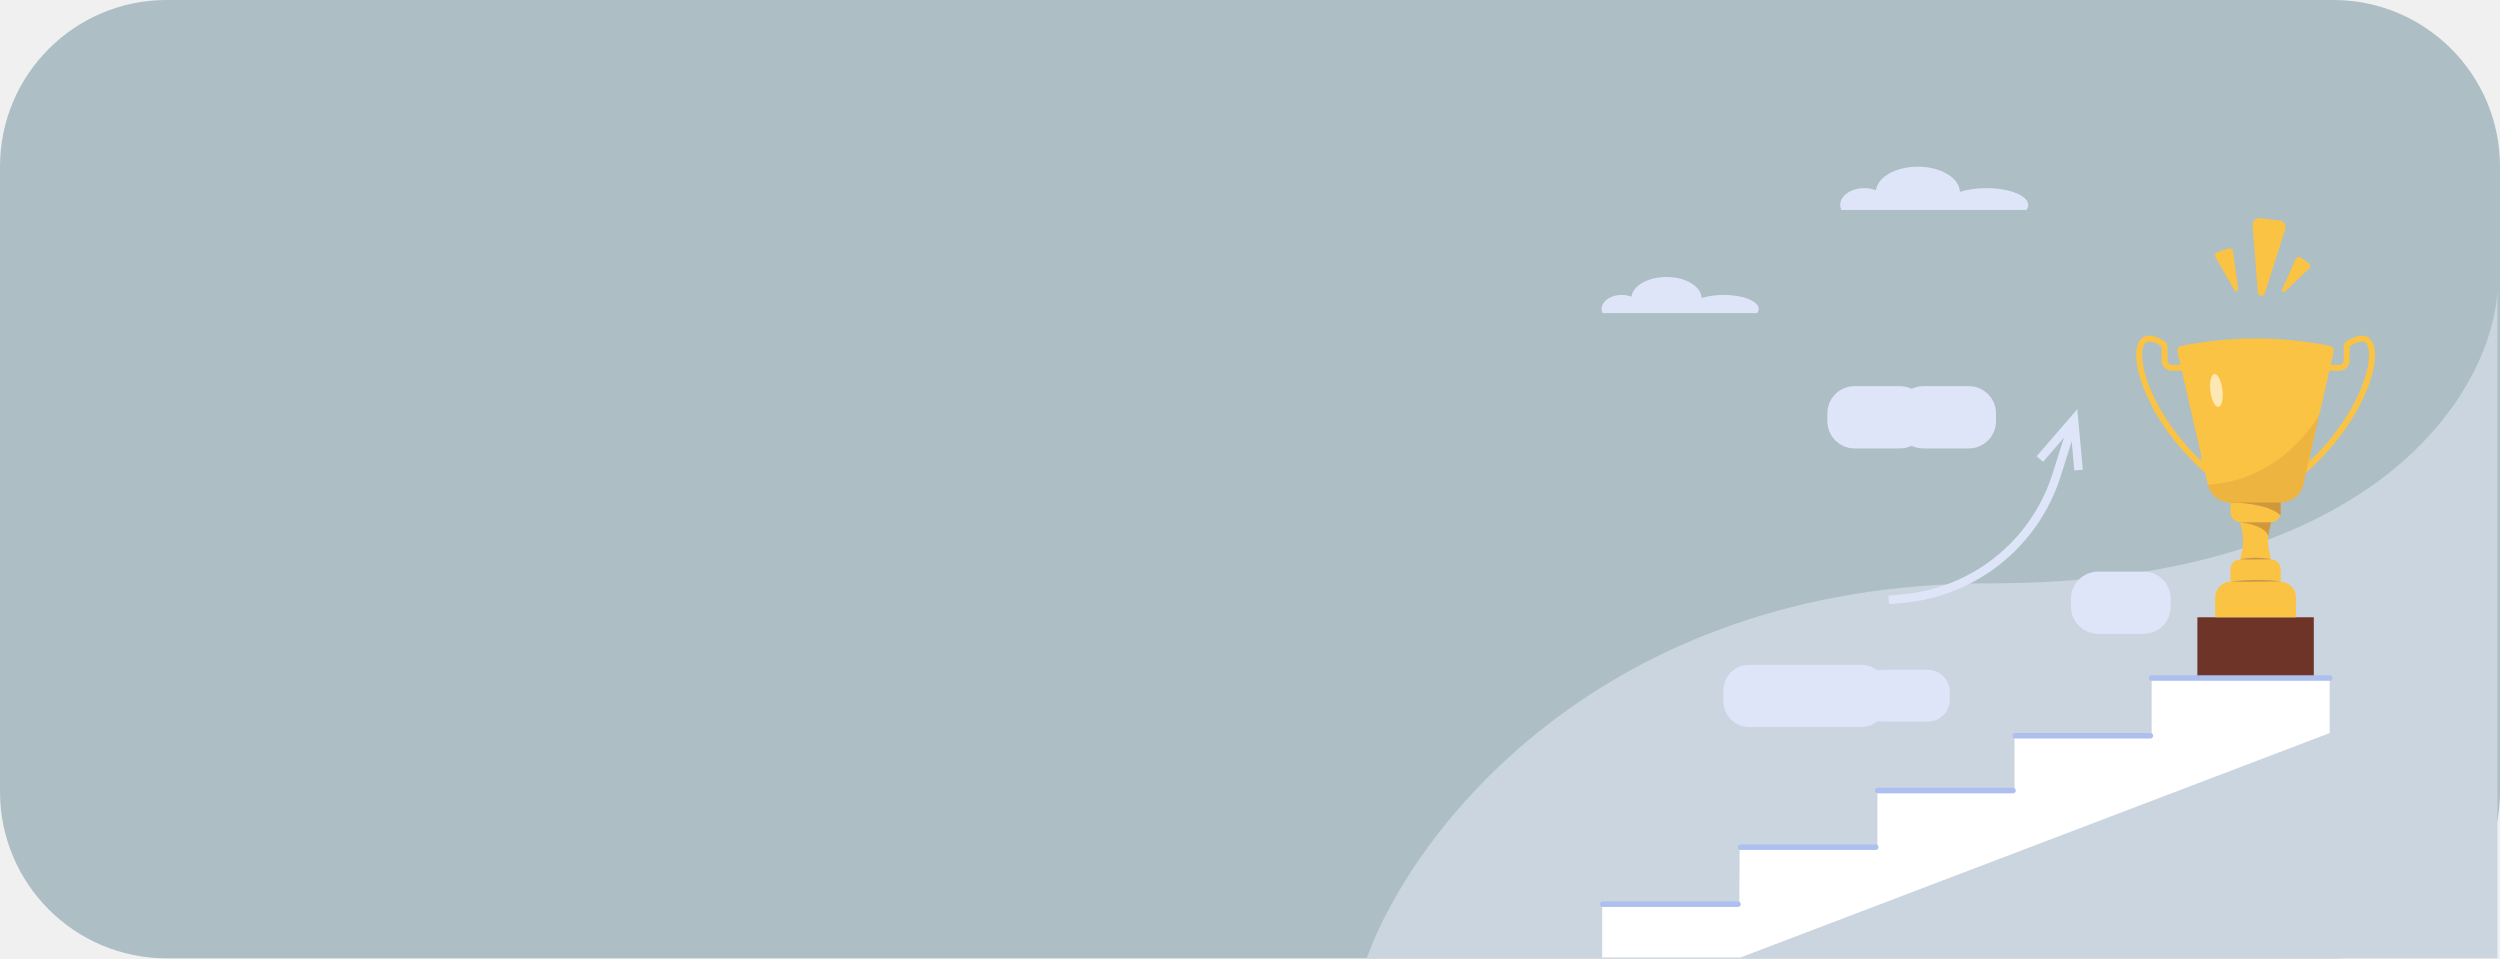
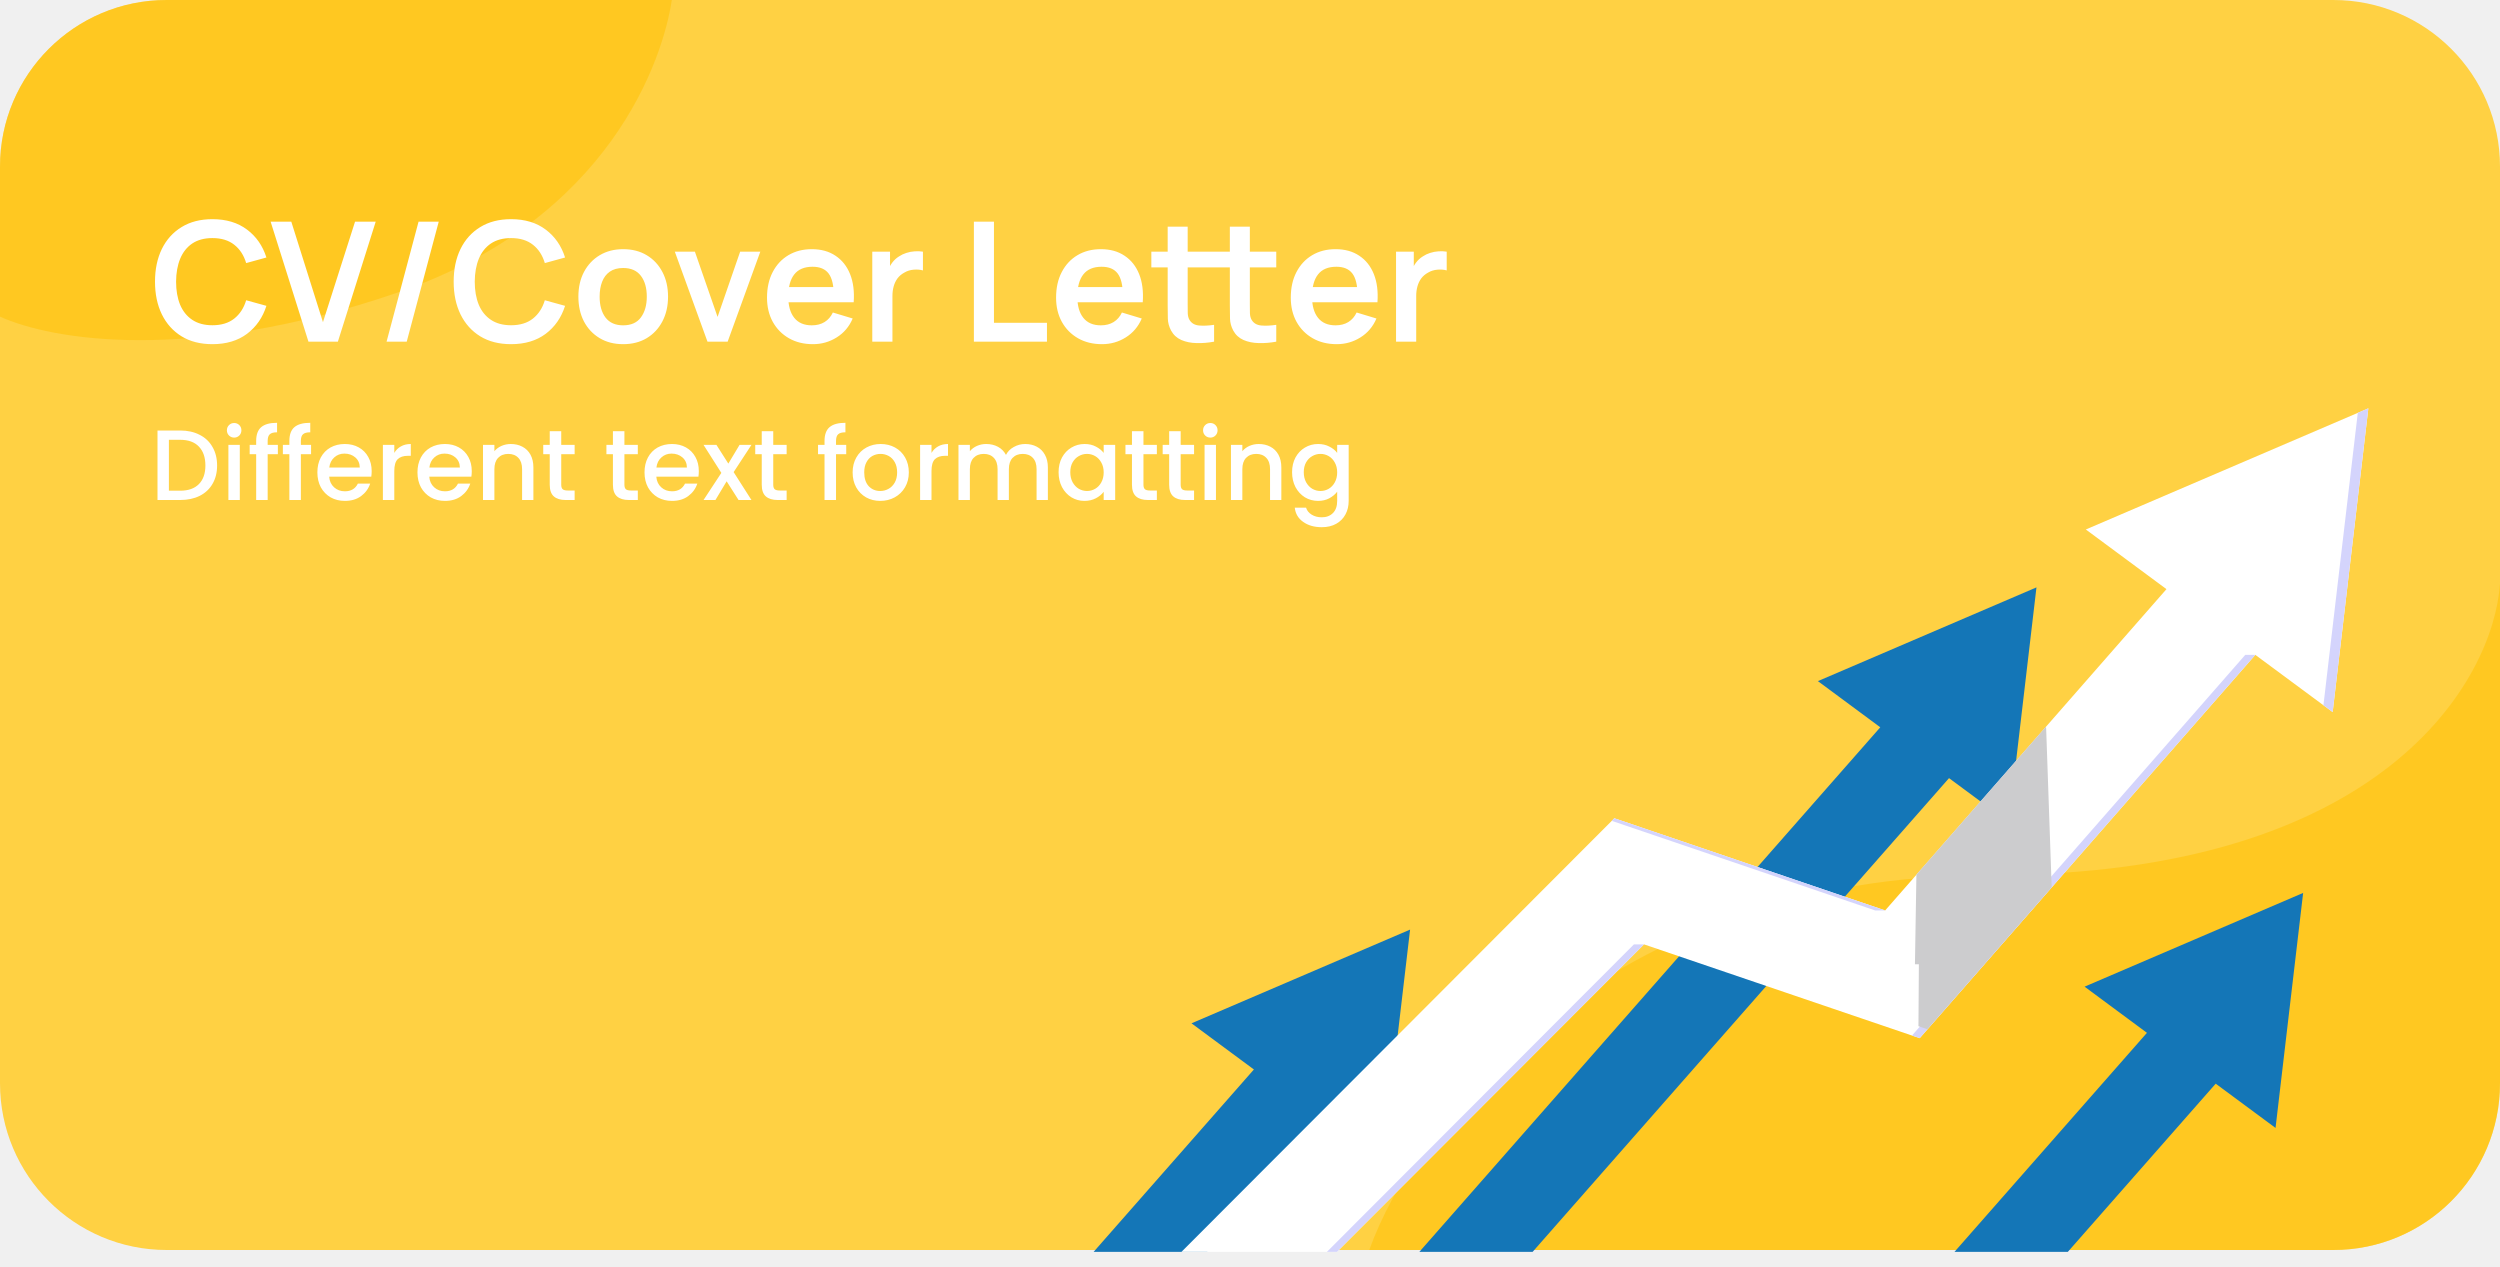
- <svg xmlns="http://www.w3.org/2000/svg" width="300" height="115" viewBox="0 0 300 115" fill="none">
-   <rect width="300" height="115" rx="20" fill="#ADBEC4" />
-   <path d="M238.769 70C191.877 70 169.385 100 164 115H299.692V35C298.923 46.667 285.662 70 238.769 70Z" fill="#CAD5E0" />
-   <path d="M223.34 84.745H209.893C209.56 84.745 209.291 84.476 209.291 84.143V82.874C209.291 82.541 209.56 82.272 209.893 82.272H223.34C223.673 82.272 223.943 82.541 223.943 82.874V84.143C223.942 84.476 223.673 84.745 223.34 84.745Z" stroke="#DEE5F8" stroke-width="5" stroke-miterlimit="10" />
-   <path d="M231.352 84.72H225.878C225.462 84.72 225.125 84.382 225.125 83.966V82.999C225.125 82.583 225.462 82.246 225.878 82.246H231.352C231.768 82.246 232.106 82.583 232.106 82.999V83.966C232.106 84.382 231.768 84.72 231.352 84.72Z" stroke="#DEE5F8" stroke-width="3.75" stroke-miterlimit="10" />
-   <path d="M228.009 51.312H222.536C222.119 51.312 221.782 50.974 221.782 50.558V49.592C221.782 49.175 222.119 48.838 222.536 48.838H228.009C228.425 48.838 228.763 49.175 228.763 49.592V50.558C228.762 50.974 228.425 51.312 228.009 51.312Z" stroke="#DEE5F8" stroke-width="5" stroke-miterlimit="10" />
-   <path d="M236.266 51.312H230.793C230.376 51.312 230.039 50.974 230.039 50.558V49.592C230.039 49.175 230.376 48.838 230.793 48.838H236.266C236.683 48.838 237.02 49.175 237.02 49.592V50.558C237.02 50.974 236.683 51.312 236.266 51.312Z" stroke="#DEE5F8" stroke-width="5" stroke-miterlimit="10" />
-   <path d="M257.236 73.564H251.763C251.347 73.564 251.009 73.226 251.009 72.81V71.843C251.009 71.427 251.347 71.089 251.763 71.089H257.236C257.653 71.089 257.99 71.427 257.99 71.843V72.81C257.99 73.226 257.653 73.564 257.236 73.564Z" stroke="#DEE5F8" stroke-width="5" stroke-miterlimit="10" />
-   <path d="M283.443 40.274V40.986C283.683 40.986 283.951 41.051 284.132 41.533C284.329 42.062 284.339 42.897 284.158 43.885C283.955 44.996 283.517 46.279 282.893 47.593C281.607 50.303 279.607 53.009 277.188 55.333L276.829 47.416L278.941 44.491H280.722C281.4 44.491 281.951 43.94 281.951 43.263V41.595C281.961 41.579 282.005 41.522 282.142 41.442C282.79 41.066 283.207 40.987 283.444 40.987L283.443 40.274ZM283.442 40.274C282.986 40.274 282.432 40.448 281.782 40.825C281.484 40.998 281.236 41.242 281.236 41.587V43.262C281.236 43.547 281.005 43.778 280.72 43.778H278.575L276.104 47.2L276.543 56.886C284.843 49.683 286.795 40.274 283.442 40.274Z" fill="#FBC343" />
-   <path d="M257.9 40.274V40.986C258.137 40.986 258.554 41.065 259.202 41.441C259.338 41.52 259.382 41.578 259.393 41.594V43.262C259.393 43.939 259.944 44.49 260.622 44.49H262.402L264.514 47.415L264.156 55.332C261.737 53.008 259.737 50.302 258.45 47.592C257.826 46.278 257.389 44.995 257.185 43.884C257.004 42.897 257.014 42.062 257.211 41.532C257.391 41.05 257.661 40.986 257.9 40.986V40.274M257.9 40.274C254.548 40.274 256.499 49.683 264.798 56.885L265.237 47.199L262.766 43.777H260.621C260.336 43.777 260.105 43.546 260.105 43.261V41.586C260.105 41.242 259.857 40.998 259.559 40.825C258.91 40.448 258.356 40.274 257.9 40.274Z" fill="#FBC343" />
-   <path d="M277.657 74.073H263.686V81.323H277.657V74.073Z" fill="#6F3428" />
-   <path d="M275.518 74.073H265.824V71.708C265.824 70.651 266.681 69.795 267.737 69.795H273.605C274.662 69.795 275.518 70.651 275.518 71.708V74.073H275.518Z" fill="#FBC343" />
-   <path d="M273.689 69.794H267.654V68.322C267.654 67.664 268.187 67.131 268.845 67.131H272.498C273.156 67.131 273.689 67.664 273.689 68.322V69.794Z" fill="#FBC343" />
-   <path d="M272.355 66.386L272.543 67.131H268.8L268.987 66.386C269.236 65.397 269.236 64.399 268.987 63.41L268.8 62.664H272.543L272.355 63.41C272.273 63.736 272.218 64.062 272.191 64.39C272.133 65.056 272.188 65.723 272.355 66.386Z" fill="#FBC343" />
-   <path opacity="0.3" d="M272.543 62.665L272.355 63.41C272.273 63.736 272.218 64.063 272.191 64.391C271.986 63.027 268.8 62.665 268.8 62.665H272.543V62.665Z" fill="#6F3428" />
-   <path d="M273.689 60.002V61.474C273.689 61.595 273.671 61.712 273.637 61.823C273.489 62.31 273.034 62.665 272.497 62.665H268.844C268.187 62.665 267.653 62.133 267.653 61.474V60.002H273.689Z" fill="#FBC343" />
-   <path opacity="0.3" d="M273.689 60.002V61.474C273.689 61.595 273.671 61.712 273.637 61.823C272.026 60.342 267.933 60.298 267.653 60.296V60.002H273.689Z" fill="#6F3428" />
-   <path d="M280.044 42.214L278.314 49.768L276.394 58.152C276.107 59.407 274.99 60.296 273.703 60.296H267.638C266.356 60.296 265.243 59.413 264.95 58.164C264.948 58.16 264.948 58.157 264.947 58.152L261.297 42.214C261.223 41.889 261.429 41.565 261.757 41.501C267.699 40.326 273.642 40.326 279.583 41.501C279.912 41.564 280.118 41.888 280.044 42.214Z" fill="#FBC343" />
-   <path opacity="0.6" d="M266.695 46.764C266.828 47.853 266.61 48.775 266.209 48.824C265.808 48.873 265.376 48.03 265.243 46.942C265.11 45.853 265.328 44.931 265.729 44.882C266.13 44.833 266.562 45.676 266.695 46.764Z" fill="white" />
-   <path opacity="0.1" d="M278.314 49.767L276.394 58.151C276.108 59.407 274.991 60.296 273.704 60.296H267.638C266.356 60.296 265.244 59.413 264.95 58.164C271.617 57.743 276.051 53.517 278.314 49.767Z" fill="#6F3428" />
-   <g opacity="0.3">
-     <path d="M268.8 67.131C269.107 67.054 269.418 67.008 269.731 66.975C270.044 66.941 270.357 66.927 270.671 66.922C271.298 66.92 271.933 66.963 272.543 67.131C272.226 67.139 271.916 67.139 271.605 67.141L270.673 67.15C270.052 67.153 269.431 67.162 268.8 67.131Z" fill="#6F3428" />
-   </g>
-   <g opacity="0.3">
-     <path d="M267.653 69.794C268.655 69.658 269.663 69.606 270.67 69.59C271.174 69.585 271.679 69.59 272.183 69.618C272.687 69.643 273.193 69.69 273.688 69.795C273.184 69.778 272.682 69.791 272.18 69.796L270.673 69.817C269.669 69.826 268.663 69.837 267.653 69.794Z" fill="#6F3428" />
-   </g>
-   <path d="M267.959 30.171L268.583 34.668C268.62 34.928 268.27 35.049 268.138 34.821L265.868 30.889C265.729 30.648 265.845 30.341 266.109 30.25L267.376 29.815C267.64 29.724 267.921 29.896 267.959 30.171Z" fill="#FBC343" />
-   <path d="M274.235 27.479L271.778 35.199C271.635 35.646 270.981 35.57 270.945 35.102L270.318 27.025C270.28 26.53 270.704 26.124 271.197 26.181L273.572 26.456C274.066 26.514 274.386 27.006 274.235 27.479Z" fill="#FBC343" />
-   <path d="M277.104 32.208L274.173 35.004C274.003 35.166 273.734 34.975 273.83 34.761L275.495 31.069C275.597 30.843 275.881 30.767 276.084 30.91L277.059 31.601C277.262 31.744 277.284 32.037 277.104 32.208Z" fill="#FBC343" />
-   <path d="M279.562 81.523V87.967L208.866 114.892H192.261V108.694H208.717L208.735 105.28L208.755 101.856H225.285V95.02H241.741V88.355H258.199V81.517L279.562 81.523Z" fill="white" />
-   <path d="M241.563 95.198H225.333C225.152 95.198 225.003 95.049 225.003 94.867C225.003 94.686 225.152 94.537 225.333 94.537H241.563C241.745 94.537 241.894 94.686 241.894 94.867C241.894 95.049 241.745 95.198 241.563 95.198Z" fill="#ACBFEE" />
-   <path d="M258.054 88.621H241.824C241.642 88.621 241.494 88.473 241.494 88.291C241.494 88.11 241.642 87.961 241.824 87.961H258.054C258.236 87.961 258.384 88.11 258.384 88.291C258.384 88.473 258.236 88.621 258.054 88.621Z" fill="#ACBFEE" />
-   <path d="M279.572 81.696H258.169C257.987 81.696 257.839 81.547 257.839 81.366C257.839 81.184 257.987 81.035 258.169 81.035H279.572C279.754 81.035 279.902 81.184 279.902 81.366C279.902 81.547 279.754 81.696 279.572 81.696Z" fill="#ACBFEE" />
-   <path d="M225.094 101.995H208.863C208.682 101.995 208.533 101.847 208.533 101.665C208.533 101.484 208.682 101.335 208.863 101.335H225.094C225.275 101.335 225.424 101.484 225.424 101.665C225.424 101.847 225.275 101.995 225.094 101.995Z" fill="#ACBFEE" />
-   <path d="M208.56 108.832H192.33C192.149 108.832 192 108.683 192 108.502C192 108.32 192.149 108.172 192.33 108.172H208.56C208.742 108.172 208.891 108.32 208.891 108.502C208.891 108.683 208.742 108.832 208.56 108.832Z" fill="#ACBFEE" />
-   <path d="M226.683 72.499L226.593 71.479L228.22 71.335C236.668 70.588 243.773 64.879 246.323 56.79L248.405 50.188L249.381 50.496L247.3 57.098C244.625 65.582 237.171 71.57 228.31 72.355L226.683 72.499Z" fill="#DEE5F8" />
-   <path d="M248.919 56.452L248.474 51.592L245.172 55.42L244.396 54.751L249.274 49.098L249.939 56.358L248.919 56.452Z" fill="#DEE5F8" />
-   <path d="M211.046 37.074C211.046 37.249 210.981 37.417 210.857 37.575H192.301C192.23 37.417 192.192 37.249 192.192 37.074C192.192 36.143 193.274 35.388 194.608 35.388C195.031 35.388 195.429 35.465 195.774 35.598C195.957 34.276 197.768 33.238 199.977 33.238C202.279 33.238 204.15 34.365 204.195 35.766C204.917 35.531 205.84 35.388 206.844 35.388C209.165 35.388 211.046 36.143 211.046 37.074Z" fill="#DEE5F8" />
-   <path d="M243.389 24.592C243.389 24.801 243.31 25.003 243.162 25.191H220.953C220.868 25.003 220.823 24.801 220.823 24.592C220.823 23.478 222.118 22.574 223.715 22.574C224.222 22.574 224.697 22.666 225.111 22.826C225.329 21.243 227.498 20 230.141 20C232.897 20 235.135 21.349 235.189 23.026C236.054 22.744 237.158 22.574 238.36 22.574C241.137 22.574 243.389 23.478 243.389 24.592Z" fill="#DEE5F8" />
+ <svg xmlns="http://www.w3.org/2000/svg" width="300" height="152" viewBox="0 0 300 152" fill="none">
+   <rect width="300" height="150" rx="20" fill="#FFD143" />
+   <path opacity="0.5" fill-rule="evenodd" clip-rule="evenodd" d="M80.619 0C79.598 6.91 73.345 26.34 47.583 35.154C22.589 43.705 6.123 40.764 -5.79686e-05 38L-6.70506e-05 20C-6.70511e-05 19.994 -5.94221e-05 19.988 -5.94226e-05 19.982C0.009 8.945 8.96 6.78666e-06 20 5.7411e-06L80.619 0Z" fill="#FFC000" />
+   <path opacity="0.5" fill-rule="evenodd" clip-rule="evenodd" d="M164.308 150H280C291.037 150 299.986 141.059 300 130.025C300 130.017 300 130.008 300 130L300 70C299.231 81.667 285.969 105 239.077 105C192.185 105 169.692 135 164.308 150Z" fill="#FFC000" />
+   <path d="M25.49 41.3C24.05 41.3 22.817 40.987 21.79 40.36C20.763 39.727 19.973 38.847 19.42 37.72C18.873 36.593 18.6 35.287 18.6 33.8C18.6 32.313 18.873 31.007 19.42 29.88C19.973 28.753 20.763 27.877 21.79 27.25C22.817 26.617 24.05 26.3 25.49 26.3C27.15 26.3 28.533 26.717 29.64 27.55C30.747 28.377 31.523 29.493 31.97 30.9L29.54 31.57C29.26 30.63 28.783 29.897 28.11 29.37C27.437 28.837 26.563 28.57 25.49 28.57C24.523 28.57 23.717 28.787 23.07 29.22C22.43 29.653 21.947 30.263 21.62 31.05C21.3 31.83 21.137 32.747 21.13 33.8C21.13 34.853 21.29 35.773 21.61 36.56C21.937 37.34 22.423 37.947 23.07 38.38C23.717 38.813 24.523 39.03 25.49 39.03C26.563 39.03 27.437 38.763 28.11 38.23C28.783 37.697 29.26 36.963 29.54 36.03L31.97 36.7C31.523 38.107 30.747 39.227 29.64 40.06C28.533 40.887 27.15 41.3 25.49 41.3ZM37.015 41L32.475 26.6H34.955L38.755 38.66L42.605 26.6H45.085L40.545 41H37.015ZM50.227 26.6H52.648L48.807 41H46.388L50.227 26.6ZM61.33 41.3C59.89 41.3 58.657 40.987 57.63 40.36C56.603 39.727 55.813 38.847 55.26 37.72C54.713 36.593 54.44 35.287 54.44 33.8C54.44 32.313 54.713 31.007 55.26 29.88C55.813 28.753 56.603 27.877 57.63 27.25C58.657 26.617 59.89 26.3 61.33 26.3C62.99 26.3 64.373 26.717 65.48 27.55C66.587 28.377 67.363 29.493 67.81 30.9L65.38 31.57C65.1 30.63 64.623 29.897 63.95 29.37C63.276 28.837 62.403 28.57 61.33 28.57C60.363 28.57 59.556 28.787 58.91 29.22C58.27 29.653 57.786 30.263 57.46 31.05C57.14 31.83 56.977 32.747 56.97 33.8C56.97 34.853 57.13 35.773 57.45 36.56C57.776 37.34 58.263 37.947 58.91 38.38C59.556 38.813 60.363 39.03 61.33 39.03C62.403 39.03 63.276 38.763 63.95 38.23C64.623 37.697 65.1 36.963 65.38 36.03L67.81 36.7C67.363 38.107 66.587 39.227 65.48 40.06C64.373 40.887 62.99 41.3 61.33 41.3ZM74.775 41.3C73.695 41.3 72.752 41.057 71.945 40.57C71.139 40.083 70.512 39.413 70.066 38.56C69.626 37.7 69.406 36.713 69.406 35.6C69.406 34.467 69.632 33.473 70.085 32.62C70.539 31.767 71.169 31.1 71.975 30.62C72.782 30.14 73.716 29.9 74.775 29.9C75.862 29.9 76.809 30.143 77.615 30.63C78.422 31.117 79.049 31.79 79.496 32.65C79.942 33.503 80.165 34.487 80.165 35.6C80.165 36.72 79.939 37.71 79.486 38.57C79.039 39.423 78.412 40.093 77.606 40.58C76.799 41.06 75.856 41.3 74.775 41.3ZM74.775 39.04C75.736 39.04 76.449 38.72 76.915 38.08C77.382 37.44 77.615 36.613 77.615 35.6C77.615 34.553 77.379 33.72 76.906 33.1C76.432 32.473 75.722 32.16 74.775 32.16C74.129 32.16 73.596 32.307 73.175 32.6C72.762 32.887 72.456 33.29 72.255 33.81C72.055 34.323 71.956 34.92 71.956 35.6C71.956 36.647 72.192 37.483 72.665 38.11C73.145 38.73 73.849 39.04 74.775 39.04ZM84.898 41L80.978 30.2H83.388L86.108 38.03L88.818 30.2H91.238L87.318 41H84.898ZM97.552 41.3C96.459 41.3 95.499 41.063 94.672 40.59C93.846 40.117 93.199 39.46 92.732 38.62C92.272 37.78 92.042 36.813 92.042 35.72C92.042 34.54 92.269 33.517 92.722 32.65C93.175 31.777 93.805 31.1 94.612 30.62C95.419 30.14 96.352 29.9 97.412 29.9C98.532 29.9 99.482 30.163 100.262 30.69C101.049 31.21 101.632 31.947 102.012 32.9C102.392 33.853 102.536 34.977 102.442 36.27H100.052V35.39C100.046 34.217 99.839 33.36 99.432 32.82C99.025 32.28 98.385 32.01 97.512 32.01C96.525 32.01 95.792 32.317 95.312 32.93C94.832 33.537 94.592 34.427 94.592 35.6C94.592 36.693 94.832 37.54 95.312 38.14C95.792 38.74 96.492 39.04 97.412 39.04C98.005 39.04 98.516 38.91 98.942 38.65C99.376 38.383 99.709 38 99.942 37.5L102.322 38.22C101.909 39.193 101.269 39.95 100.402 40.49C99.542 41.03 98.592 41.3 97.552 41.3ZM93.832 36.27V34.45H101.262V36.27H93.832ZM104.673 41V30.2H106.803V32.83L106.543 32.49C106.677 32.13 106.853 31.803 107.073 31.51C107.3 31.21 107.57 30.963 107.883 30.77C108.15 30.59 108.443 30.45 108.763 30.35C109.09 30.243 109.423 30.18 109.763 30.16C110.103 30.133 110.433 30.147 110.753 30.2V32.45C110.433 32.357 110.063 32.327 109.643 32.36C109.23 32.393 108.857 32.51 108.523 32.71C108.19 32.89 107.917 33.12 107.703 33.4C107.497 33.68 107.343 34 107.243 34.36C107.143 34.713 107.093 35.097 107.093 35.51V41H104.673ZM116.866 41V26.6H119.276V38.74H125.636V41H116.866ZM132.24 41.3C131.146 41.3 130.186 41.063 129.36 40.59C128.533 40.117 127.886 39.46 127.42 38.62C126.96 37.78 126.73 36.813 126.73 35.72C126.73 34.54 126.956 33.517 127.41 32.65C127.863 31.777 128.493 31.1 129.3 30.62C130.106 30.14 131.04 29.9 132.1 29.9C133.22 29.9 134.17 30.163 134.95 30.69C135.736 31.21 136.32 31.947 136.7 32.9C137.08 33.853 137.223 34.977 137.13 36.27H134.74V35.39C134.733 34.217 134.526 33.36 134.12 32.82C133.713 32.28 133.073 32.01 132.2 32.01C131.213 32.01 130.48 32.317 130 32.93C129.52 33.537 129.28 34.427 129.28 35.6C129.28 36.693 129.52 37.54 130 38.14C130.48 38.74 131.18 39.04 132.1 39.04C132.693 39.04 133.203 38.91 133.63 38.65C134.063 38.383 134.396 38 134.63 37.5L137.01 38.22C136.596 39.193 135.956 39.95 135.09 40.49C134.23 41.03 133.28 41.3 132.24 41.3ZM128.52 36.27V34.45H135.95V36.27H128.52ZM145.691 41C144.978 41.133 144.278 41.19 143.591 41.17C142.911 41.157 142.301 41.033 141.761 40.8C141.221 40.56 140.811 40.183 140.531 39.67C140.284 39.203 140.154 38.727 140.141 38.24C140.128 37.753 140.121 37.203 140.121 36.59V27.2H142.521V36.45C142.521 36.883 142.524 37.263 142.531 37.59C142.544 37.917 142.614 38.183 142.741 38.39C142.981 38.79 143.364 39.013 143.891 39.06C144.418 39.107 145.018 39.08 145.691 38.98V41ZM138.161 32.09V30.2H145.691V32.09H138.161ZM153.151 41C152.438 41.133 151.738 41.19 151.051 41.17C150.371 41.157 149.761 41.033 149.221 40.8C148.681 40.56 148.271 40.183 147.991 39.67C147.744 39.203 147.614 38.727 147.601 38.24C147.588 37.753 147.581 37.203 147.581 36.59V27.2H149.981V36.45C149.981 36.883 149.984 37.263 149.991 37.59C150.004 37.917 150.074 38.183 150.201 38.39C150.441 38.79 150.824 39.013 151.351 39.06C151.878 39.107 152.478 39.08 153.151 38.98V41ZM145.621 32.09V30.2H153.151V32.09H145.621ZM160.404 41.3C159.31 41.3 158.35 41.063 157.524 40.59C156.697 40.117 156.05 39.46 155.584 38.62C155.124 37.78 154.894 36.813 154.894 35.72C154.894 34.54 155.12 33.517 155.574 32.65C156.027 31.777 156.657 31.1 157.464 30.62C158.27 30.14 159.204 29.9 160.264 29.9C161.384 29.9 162.334 30.163 163.114 30.69C163.9 31.21 164.484 31.947 164.864 32.9C165.244 33.853 165.387 34.977 165.294 36.27H162.904V35.39C162.897 34.217 162.69 33.36 162.284 32.82C161.877 32.28 161.237 32.01 160.364 32.01C159.377 32.01 158.644 32.317 158.164 32.93C157.684 33.537 157.444 34.427 157.444 35.6C157.444 36.693 157.684 37.54 158.164 38.14C158.644 38.74 159.344 39.04 160.264 39.04C160.857 39.04 161.367 38.91 161.794 38.65C162.227 38.383 162.56 38 162.794 37.5L165.174 38.22C164.76 39.193 164.12 39.95 163.254 40.49C162.394 41.03 161.444 41.3 160.404 41.3ZM156.684 36.27V34.45H164.114V36.27H156.684ZM167.525 41V30.2H169.655V32.83L169.395 32.49C169.528 32.13 169.705 31.803 169.925 31.51C170.152 31.21 170.422 30.963 170.735 30.77C171.002 30.59 171.295 30.45 171.615 30.35C171.942 30.243 172.275 30.18 172.615 30.16C172.955 30.133 173.285 30.147 173.605 30.2V32.45C173.285 32.357 172.915 32.327 172.495 32.36C172.082 32.393 171.708 32.51 171.375 32.71C171.042 32.89 170.768 33.12 170.555 33.4C170.348 33.68 170.195 34 170.095 34.36C169.995 34.713 169.945 35.097 169.945 35.51V41H167.525Z" fill="white" />
+   <path d="M21.624 51.66C22.512 51.66 23.288 51.832 23.952 52.176C24.624 52.512 25.14 53 25.5 53.64C25.868 54.272 26.052 55.012 26.052 55.86C26.052 56.708 25.868 57.444 25.5 58.068C25.14 58.692 24.624 59.172 23.952 59.508C23.288 59.836 22.512 60 21.624 60H18.9V51.66H21.624ZM21.624 58.884C22.6 58.884 23.348 58.62 23.868 58.092C24.388 57.564 24.648 56.82 24.648 55.86C24.648 54.892 24.388 54.136 23.868 53.592C23.348 53.048 22.6 52.776 21.624 52.776H20.268V58.884H21.624ZM28.104 52.512C27.856 52.512 27.648 52.428 27.48 52.26C27.312 52.092 27.228 51.884 27.228 51.636C27.228 51.388 27.312 51.18 27.48 51.012C27.648 50.844 27.856 50.76 28.104 50.76C28.344 50.76 28.548 50.844 28.716 51.012C28.884 51.18 28.968 51.388 28.968 51.636C28.968 51.884 28.884 52.092 28.716 52.26C28.548 52.428 28.344 52.512 28.104 52.512ZM28.776 53.388V60H27.408V53.388H28.776ZM33.344 54.504H32.12V60H30.74V54.504H29.96V53.388H30.74V52.92C30.74 52.16 30.94 51.608 31.34 51.264C31.748 50.912 32.384 50.736 33.248 50.736V51.876C32.832 51.876 32.54 51.956 32.372 52.116C32.204 52.268 32.12 52.536 32.12 52.92V53.388H33.344V54.504ZM37.328 54.504H36.104V60H34.724V54.504H33.944V53.388H34.724V52.92C34.724 52.16 34.924 51.608 35.324 51.264C35.732 50.912 36.368 50.736 37.232 50.736V51.876C36.816 51.876 36.524 51.956 36.356 52.116C36.188 52.268 36.104 52.536 36.104 52.92V53.388H37.328V54.504ZM44.601 56.532C44.601 56.78 44.585 57.004 44.553 57.204H39.501C39.541 57.732 39.737 58.156 40.089 58.476C40.441 58.796 40.873 58.956 41.385 58.956C42.121 58.956 42.641 58.648 42.945 58.032H44.421C44.221 58.64 43.857 59.14 43.329 59.532C42.809 59.916 42.161 60.108 41.385 60.108C40.753 60.108 40.185 59.968 39.681 59.688C39.185 59.4 38.793 59 38.505 58.488C38.225 57.968 38.085 57.368 38.085 56.688C38.085 56.008 38.221 55.412 38.493 54.9C38.773 54.38 39.161 53.98 39.657 53.7C40.161 53.42 40.737 53.28 41.385 53.28C42.009 53.28 42.565 53.416 43.053 53.688C43.541 53.96 43.921 54.344 44.193 54.84C44.465 55.328 44.601 55.892 44.601 56.532ZM43.173 56.1C43.165 55.596 42.985 55.192 42.633 54.888C42.281 54.584 41.845 54.432 41.325 54.432C40.853 54.432 40.449 54.584 40.113 54.888C39.777 55.184 39.577 55.588 39.513 56.1H43.173ZM47.315 54.348C47.515 54.012 47.779 53.752 48.107 53.568C48.443 53.376 48.839 53.28 49.295 53.28V54.696H48.947C48.411 54.696 48.003 54.832 47.723 55.104C47.451 55.376 47.315 55.848 47.315 56.52V60H45.947V53.388H47.315V54.348ZM56.612 56.532C56.612 56.78 56.596 57.004 56.564 57.204H51.512C51.552 57.732 51.748 58.156 52.1 58.476C52.452 58.796 52.884 58.956 53.396 58.956C54.132 58.956 54.652 58.648 54.956 58.032H56.432C56.232 58.64 55.868 59.14 55.34 59.532C54.82 59.916 54.172 60.108 53.396 60.108C52.764 60.108 52.196 59.968 51.692 59.688C51.196 59.4 50.804 59 50.516 58.488C50.236 57.968 50.096 57.368 50.096 56.688C50.096 56.008 50.232 55.412 50.504 54.9C50.784 54.38 51.172 53.98 51.668 53.7C52.172 53.42 52.748 53.28 53.396 53.28C54.02 53.28 54.576 53.416 55.064 53.688C55.552 53.96 55.932 54.344 56.204 54.84C56.476 55.328 56.612 55.892 56.612 56.532ZM55.184 56.1C55.176 55.596 54.996 55.192 54.644 54.888C54.292 54.584 53.856 54.432 53.336 54.432C52.864 54.432 52.46 54.584 52.124 54.888C51.788 55.184 51.588 55.588 51.524 56.1H55.184ZM61.295 53.28C61.815 53.28 62.279 53.388 62.687 53.604C63.103 53.82 63.427 54.14 63.659 54.564C63.891 54.988 64.007 55.5 64.007 56.1V60H62.651V56.304C62.651 55.712 62.503 55.26 62.207 54.948C61.911 54.628 61.507 54.468 60.995 54.468C60.483 54.468 60.075 54.628 59.771 54.948C59.475 55.26 59.327 55.712 59.327 56.304V60H57.959V53.388H59.327V54.144C59.551 53.872 59.835 53.66 60.179 53.508C60.531 53.356 60.903 53.28 61.295 53.28ZM67.348 54.504V58.164C67.348 58.412 67.404 58.592 67.516 58.704C67.636 58.808 67.836 58.86 68.116 58.86H68.956V60H67.876C67.26 60 66.788 59.856 66.46 59.568C66.132 59.28 65.968 58.812 65.968 58.164V54.504H65.188V53.388H65.968V51.744H67.348V53.388H68.956V54.504H67.348ZM74.93 54.504V58.164C74.93 58.412 74.986 58.592 75.098 58.704C75.218 58.808 75.418 58.86 75.698 58.86H76.538V60H75.458C74.842 60 74.37 59.856 74.042 59.568C73.714 59.28 73.55 58.812 73.55 58.164V54.504H72.77V53.388H73.55V51.744H74.93V53.388H76.538V54.504H74.93ZM83.858 56.532C83.858 56.78 83.842 57.004 83.81 57.204H78.758C78.798 57.732 78.994 58.156 79.346 58.476C79.698 58.796 80.13 58.956 80.642 58.956C81.378 58.956 81.898 58.648 82.202 58.032H83.678C83.478 58.64 83.114 59.14 82.586 59.532C82.066 59.916 81.418 60.108 80.642 60.108C80.01 60.108 79.442 59.968 78.938 59.688C78.442 59.4 78.05 59 77.762 58.488C77.482 57.968 77.342 57.368 77.342 56.688C77.342 56.008 77.478 55.412 77.75 54.9C78.03 54.38 78.418 53.98 78.914 53.7C79.418 53.42 79.994 53.28 80.642 53.28C81.266 53.28 81.822 53.416 82.31 53.688C82.798 53.96 83.178 54.344 83.45 54.84C83.722 55.328 83.858 55.892 83.858 56.532ZM82.43 56.1C82.422 55.596 82.242 55.192 81.89 54.888C81.538 54.584 81.102 54.432 80.582 54.432C80.11 54.432 79.706 54.584 79.37 54.888C79.034 55.184 78.834 55.588 78.77 56.1H82.43ZM88.037 56.652L90.173 60H88.625L87.197 57.756L85.853 60H84.425L86.561 56.748L84.425 53.388H85.973L87.401 55.632L88.745 53.388H90.173L88.037 56.652ZM92.789 54.504V58.164C92.789 58.412 92.845 58.592 92.957 58.704C93.077 58.808 93.277 58.86 93.557 58.86H94.397V60H93.317C92.701 60 92.229 59.856 91.901 59.568C91.573 59.28 91.409 58.812 91.409 58.164V54.504H90.629V53.388H91.409V51.744H92.789V53.388H94.397V54.504H92.789ZM101.547 54.504H100.323V60H98.943V54.504H98.163V53.388H98.943V52.92C98.943 52.16 99.143 51.608 99.543 51.264C99.951 50.912 100.587 50.736 101.451 50.736V51.876C101.035 51.876 100.743 51.956 100.575 52.116C100.407 52.268 100.323 52.536 100.323 52.92V53.388H101.547V54.504ZM105.627 60.108C105.003 60.108 104.439 59.968 103.935 59.688C103.431 59.4 103.035 59 102.747 58.488C102.459 57.968 102.315 57.368 102.315 56.688C102.315 56.016 102.463 55.42 102.759 54.9C103.055 54.38 103.459 53.98 103.971 53.7C104.483 53.42 105.055 53.28 105.687 53.28C106.319 53.28 106.891 53.42 107.403 53.7C107.915 53.98 108.319 54.38 108.615 54.9C108.911 55.42 109.059 56.016 109.059 56.688C109.059 57.36 108.907 57.956 108.603 58.476C108.299 58.996 107.883 59.4 107.355 59.688C106.835 59.968 106.259 60.108 105.627 60.108ZM105.627 58.92C105.979 58.92 106.307 58.836 106.611 58.668C106.923 58.5 107.175 58.248 107.367 57.912C107.559 57.576 107.655 57.168 107.655 56.688C107.655 56.208 107.563 55.804 107.379 55.476C107.195 55.14 106.951 54.888 106.647 54.72C106.343 54.552 106.015 54.468 105.663 54.468C105.311 54.468 104.983 54.552 104.679 54.72C104.383 54.888 104.147 55.14 103.971 55.476C103.795 55.804 103.707 56.208 103.707 56.688C103.707 57.4 103.887 57.952 104.247 58.344C104.615 58.728 105.075 58.92 105.627 58.92ZM111.78 54.348C111.98 54.012 112.244 53.752 112.572 53.568C112.908 53.376 113.304 53.28 113.76 53.28V54.696H113.412C112.876 54.696 112.468 54.832 112.188 55.104C111.916 55.376 111.78 55.848 111.78 56.52V60H110.412V53.388H111.78V54.348ZM123.021 53.28C123.541 53.28 124.005 53.388 124.413 53.604C124.829 53.82 125.153 54.14 125.385 54.564C125.625 54.988 125.745 55.5 125.745 56.1V60H124.389V56.304C124.389 55.712 124.241 55.26 123.945 54.948C123.649 54.628 123.245 54.468 122.733 54.468C122.221 54.468 121.813 54.628 121.509 54.948C121.213 55.26 121.065 55.712 121.065 56.304V60H119.709V56.304C119.709 55.712 119.561 55.26 119.265 54.948C118.969 54.628 118.565 54.468 118.053 54.468C117.541 54.468 117.133 54.628 116.829 54.948C116.533 55.26 116.385 55.712 116.385 56.304V60H115.017V53.388H116.385V54.144C116.609 53.872 116.893 53.66 117.237 53.508C117.581 53.356 117.949 53.28 118.341 53.28C118.869 53.28 119.341 53.392 119.757 53.616C120.173 53.84 120.493 54.164 120.717 54.588C120.917 54.188 121.229 53.872 121.653 53.64C122.077 53.4 122.533 53.28 123.021 53.28ZM127.03 56.664C127.03 56 127.166 55.412 127.438 54.9C127.718 54.388 128.094 53.992 128.566 53.712C129.046 53.424 129.574 53.28 130.15 53.28C130.67 53.28 131.122 53.384 131.506 53.592C131.898 53.792 132.21 54.044 132.442 54.348V53.388H133.822V60H132.442V59.016C132.21 59.328 131.894 59.588 131.494 59.796C131.094 60.004 130.638 60.108 130.126 60.108C129.558 60.108 129.038 59.964 128.566 59.676C128.094 59.38 127.718 58.972 127.438 58.452C127.166 57.924 127.03 57.328 127.03 56.664ZM132.442 56.688C132.442 56.232 132.346 55.836 132.154 55.5C131.97 55.164 131.726 54.908 131.422 54.732C131.118 54.556 130.79 54.468 130.438 54.468C130.086 54.468 129.758 54.556 129.454 54.732C129.15 54.9 128.902 55.152 128.71 55.488C128.526 55.816 128.434 56.208 128.434 56.664C128.434 57.12 128.526 57.52 128.71 57.864C128.902 58.208 129.15 58.472 129.454 58.656C129.766 58.832 130.094 58.92 130.438 58.92C130.79 58.92 131.118 58.832 131.422 58.656C131.726 58.48 131.97 58.224 132.154 57.888C132.346 57.544 132.442 57.144 132.442 56.688ZM137.215 54.504V58.164C137.215 58.412 137.271 58.592 137.383 58.704C137.503 58.808 137.703 58.86 137.983 58.86H138.823V60H137.743C137.127 60 136.655 59.856 136.327 59.568C135.999 59.28 135.835 58.812 135.835 58.164V54.504H135.055V53.388H135.835V51.744H137.215V53.388H138.823V54.504H137.215ZM141.68 54.504V58.164C141.68 58.412 141.736 58.592 141.848 58.704C141.968 58.808 142.168 58.86 142.448 58.86H143.288V60H142.208C141.592 60 141.12 59.856 140.792 59.568C140.464 59.28 140.3 58.812 140.3 58.164V54.504H139.52V53.388H140.3V51.744H141.68V53.388H143.288V54.504H141.68ZM145.244 52.512C144.996 52.512 144.788 52.428 144.62 52.26C144.452 52.092 144.368 51.884 144.368 51.636C144.368 51.388 144.452 51.18 144.62 51.012C144.788 50.844 144.996 50.76 145.244 50.76C145.484 50.76 145.688 50.844 145.856 51.012C146.024 51.18 146.108 51.388 146.108 51.636C146.108 51.884 146.024 52.092 145.856 52.26C145.688 52.428 145.484 52.512 145.244 52.512ZM145.916 53.388V60H144.548V53.388H145.916ZM151.049 53.28C151.569 53.28 152.033 53.388 152.441 53.604C152.857 53.82 153.181 54.14 153.413 54.564C153.645 54.988 153.761 55.5 153.761 56.1V60H152.405V56.304C152.405 55.712 152.257 55.26 151.961 54.948C151.665 54.628 151.261 54.468 150.749 54.468C150.237 54.468 149.829 54.628 149.525 54.948C149.229 55.26 149.081 55.712 149.081 56.304V60H147.713V53.388H149.081V54.144C149.305 53.872 149.589 53.66 149.933 53.508C150.285 53.356 150.657 53.28 151.049 53.28ZM158.169 53.28C158.681 53.28 159.133 53.384 159.525 53.592C159.925 53.792 160.237 54.044 160.461 54.348V53.388H161.841V60.108C161.841 60.716 161.713 61.256 161.457 61.728C161.201 62.208 160.829 62.584 160.341 62.856C159.861 63.128 159.285 63.264 158.613 63.264C157.717 63.264 156.973 63.052 156.381 62.628C155.789 62.212 155.453 61.644 155.373 60.924H156.729C156.833 61.268 157.053 61.544 157.389 61.752C157.733 61.968 158.141 62.076 158.613 62.076C159.165 62.076 159.609 61.908 159.945 61.572C160.289 61.236 160.461 60.748 160.461 60.108V59.004C160.229 59.316 159.913 59.58 159.513 59.796C159.121 60.004 158.673 60.108 158.169 60.108C157.593 60.108 157.065 59.964 156.585 59.676C156.113 59.38 155.737 58.972 155.457 58.452C155.185 57.924 155.049 57.328 155.049 56.664C155.049 56 155.185 55.412 155.457 54.9C155.737 54.388 156.113 53.992 156.585 53.712C157.065 53.424 157.593 53.28 158.169 53.28ZM160.461 56.688C160.461 56.232 160.365 55.836 160.173 55.5C159.989 55.164 159.745 54.908 159.441 54.732C159.137 54.556 158.809 54.468 158.457 54.468C158.105 54.468 157.777 54.556 157.473 54.732C157.169 54.9 156.921 55.152 156.729 55.488C156.545 55.816 156.453 56.208 156.453 56.664C156.453 57.12 156.545 57.52 156.729 57.864C156.921 58.208 157.169 58.472 157.473 58.656C157.785 58.832 158.113 58.92 158.457 58.92C158.809 58.92 159.137 58.832 159.441 58.656C159.745 58.48 159.989 58.224 160.173 57.888C160.365 57.544 160.461 57.144 160.461 56.688Z" fill="white" />
+   <path d="M218.148 81.734L225.633 87.275L170.325 150.222H183.915L233.883 93.376L241.063 98.688L242.72 84.586L244.376 70.485L218.148 81.734Z" fill="#1476B7" />
+   <path d="M131.236 150.222H144.841L158.714 134.438L165.897 139.753L167.554 125.652L169.211 111.551L142.979 122.799L150.467 128.337L131.236 150.222Z" fill="#1476B7" />
+   <path d="M234.539 150.222H248.14L265.884 130.041L273.064 135.352L274.72 121.251L276.377 107.15L250.149 118.399L257.633 123.94L234.539 150.222Z" fill="#1476B7" />
+   <path d="M250.299 63.538L259.975 70.697L226.219 109.252L193.72 98.192L141.777 150.222H160.436L197.279 113.324L230.364 124.581L270.637 78.583L279.921 85.453L282.062 67.225L284.202 49L250.299 63.538Z" fill="white" />
+   <path d="M225.013 109.252H226.219L193.72 98.192L193.412 98.502L225.013 109.252Z" fill="#D4D4FC" />
+   <path d="M196.073 113.324L159.23 150.222H160.436L197.279 113.324H196.073Z" fill="#D4D4FC" />
+   <path d="M269.432 78.583L229.437 124.267L230.364 124.581L270.637 78.583H269.432Z" fill="#D4D4FC" />
+   <path d="M282.934 49.543L280.856 67.225L278.811 84.63L279.921 85.453L282.062 67.225L284.202 49L282.934 49.543Z" fill="#D4D4FC" />
+   <path d="M245.549 87.701C245.549 87.53 245.535 87.359 245.513 87.195L229.969 104.95L229.793 115.714H230.265L230.214 123.145L231.281 123.51L246.202 106.469L245.549 87.701Z" fill="#CCCCCE" />
</svg>
